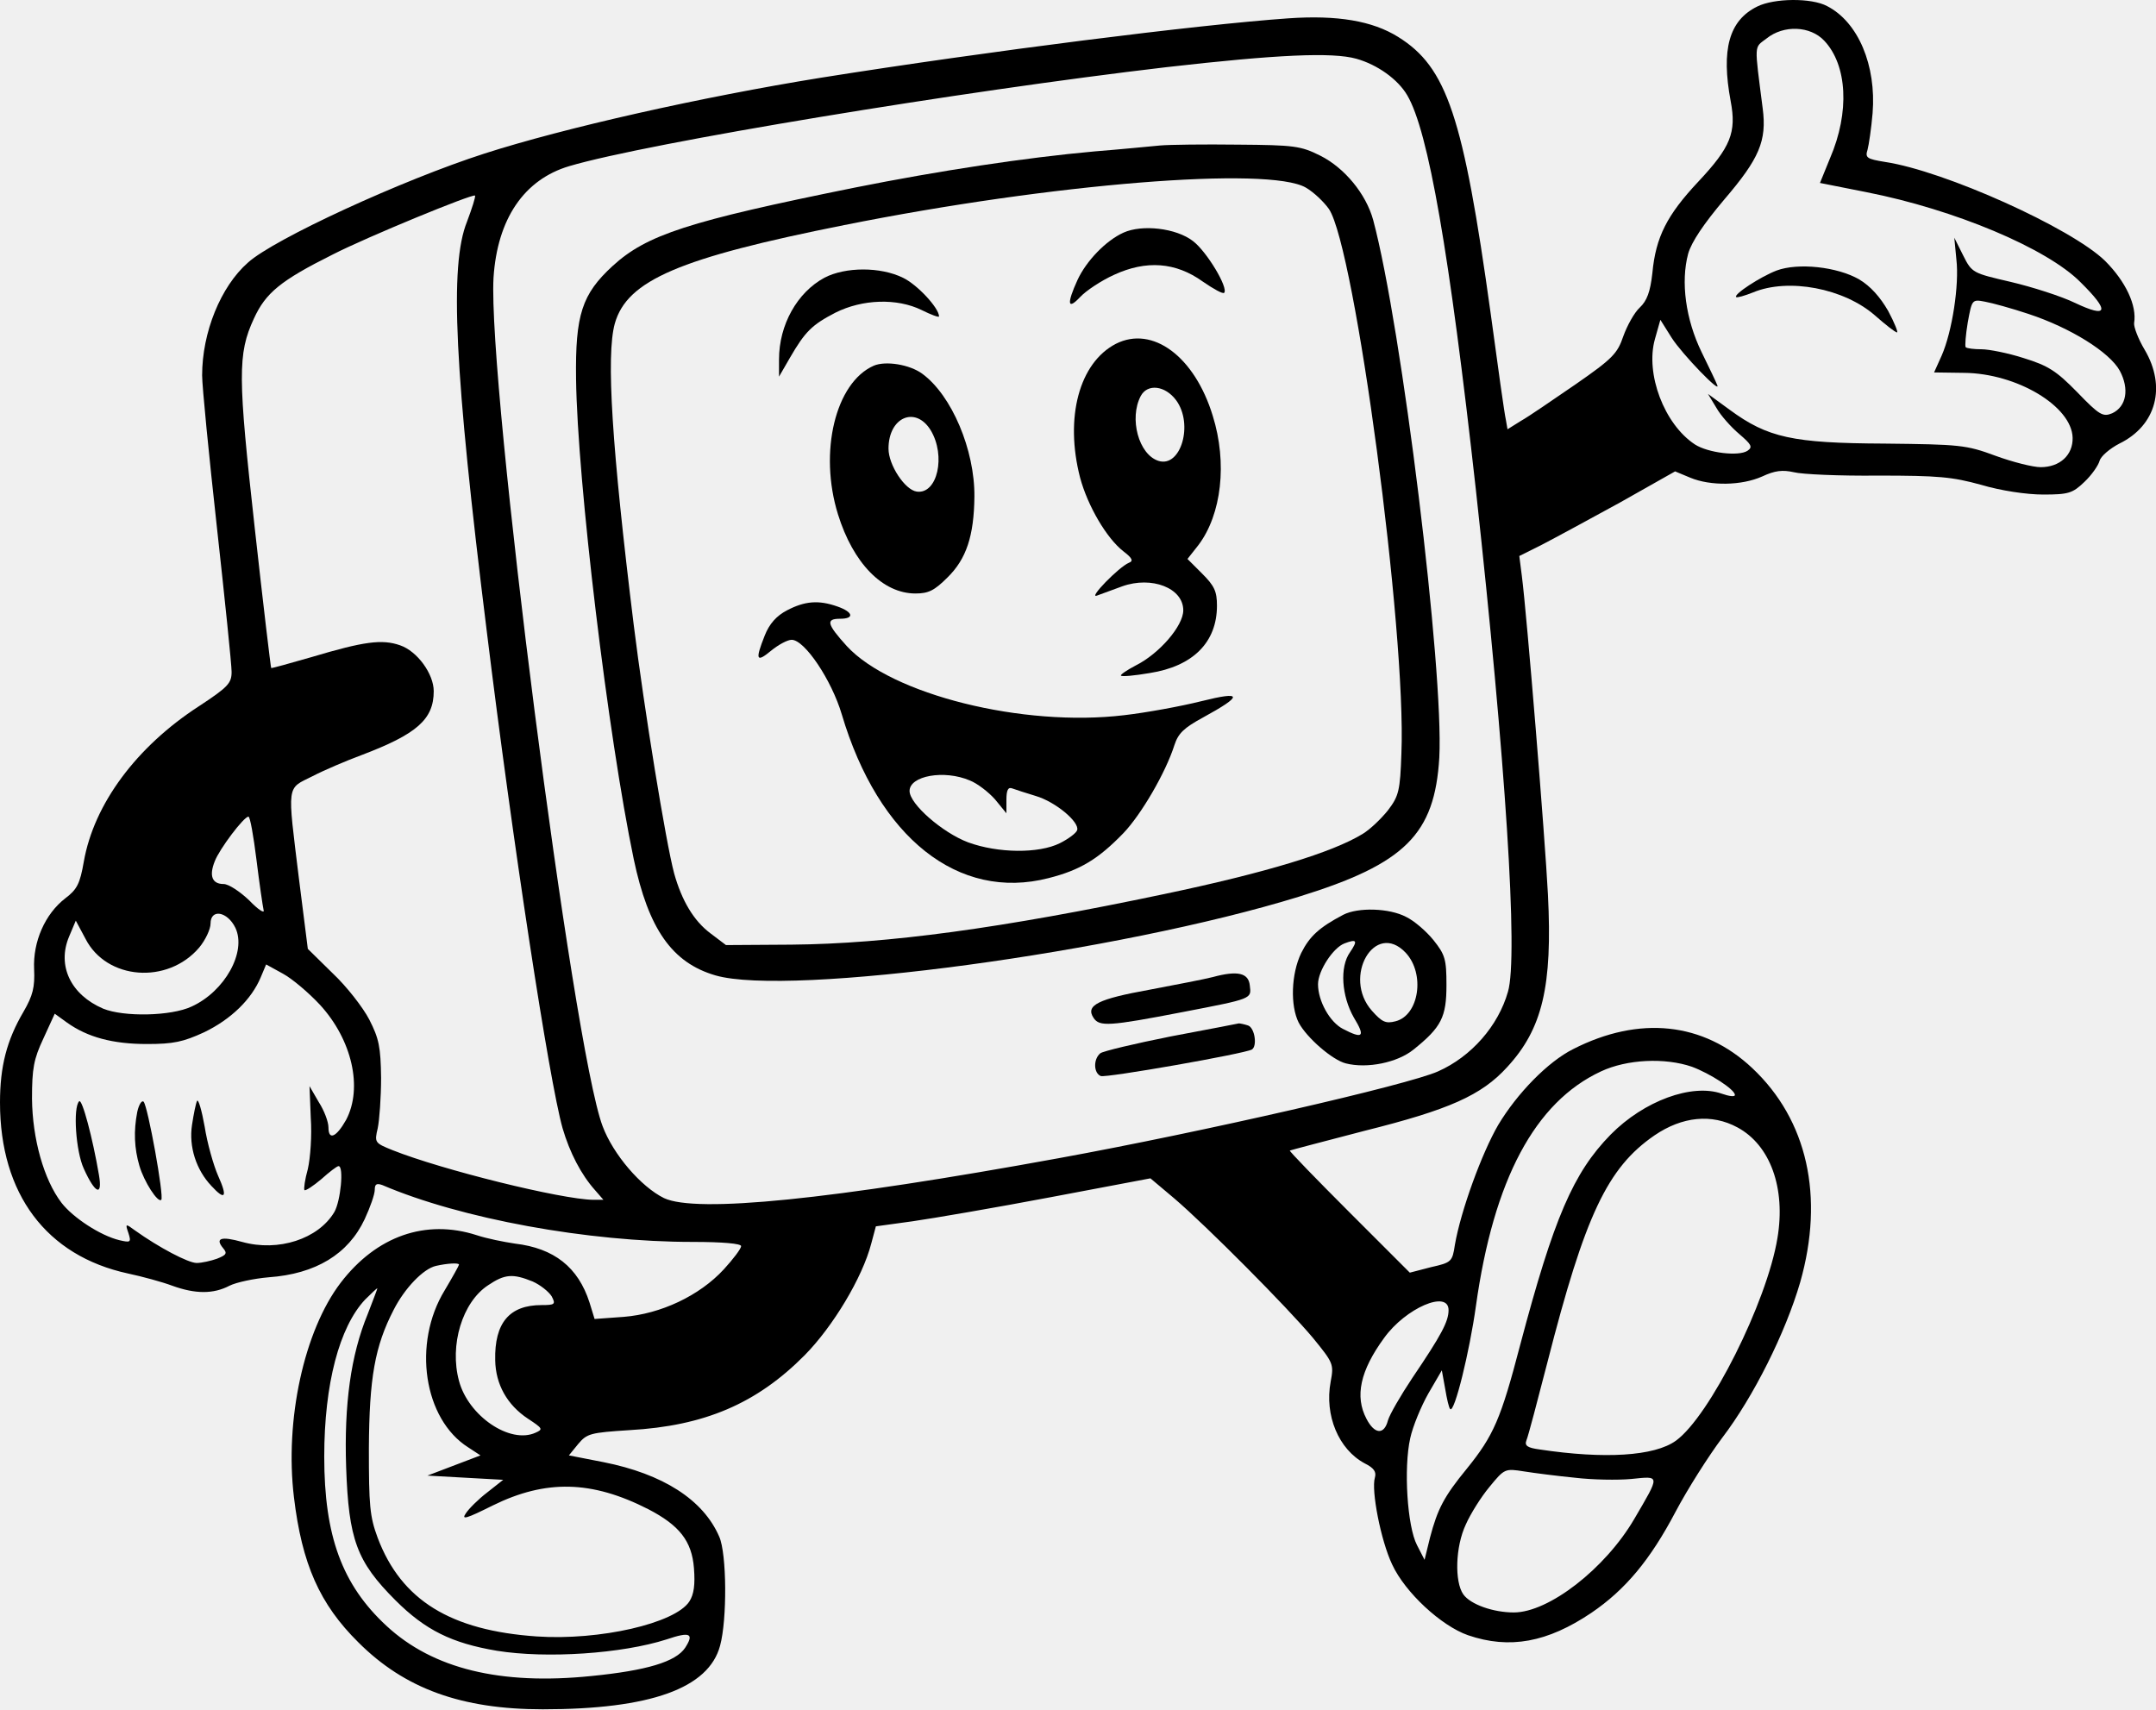
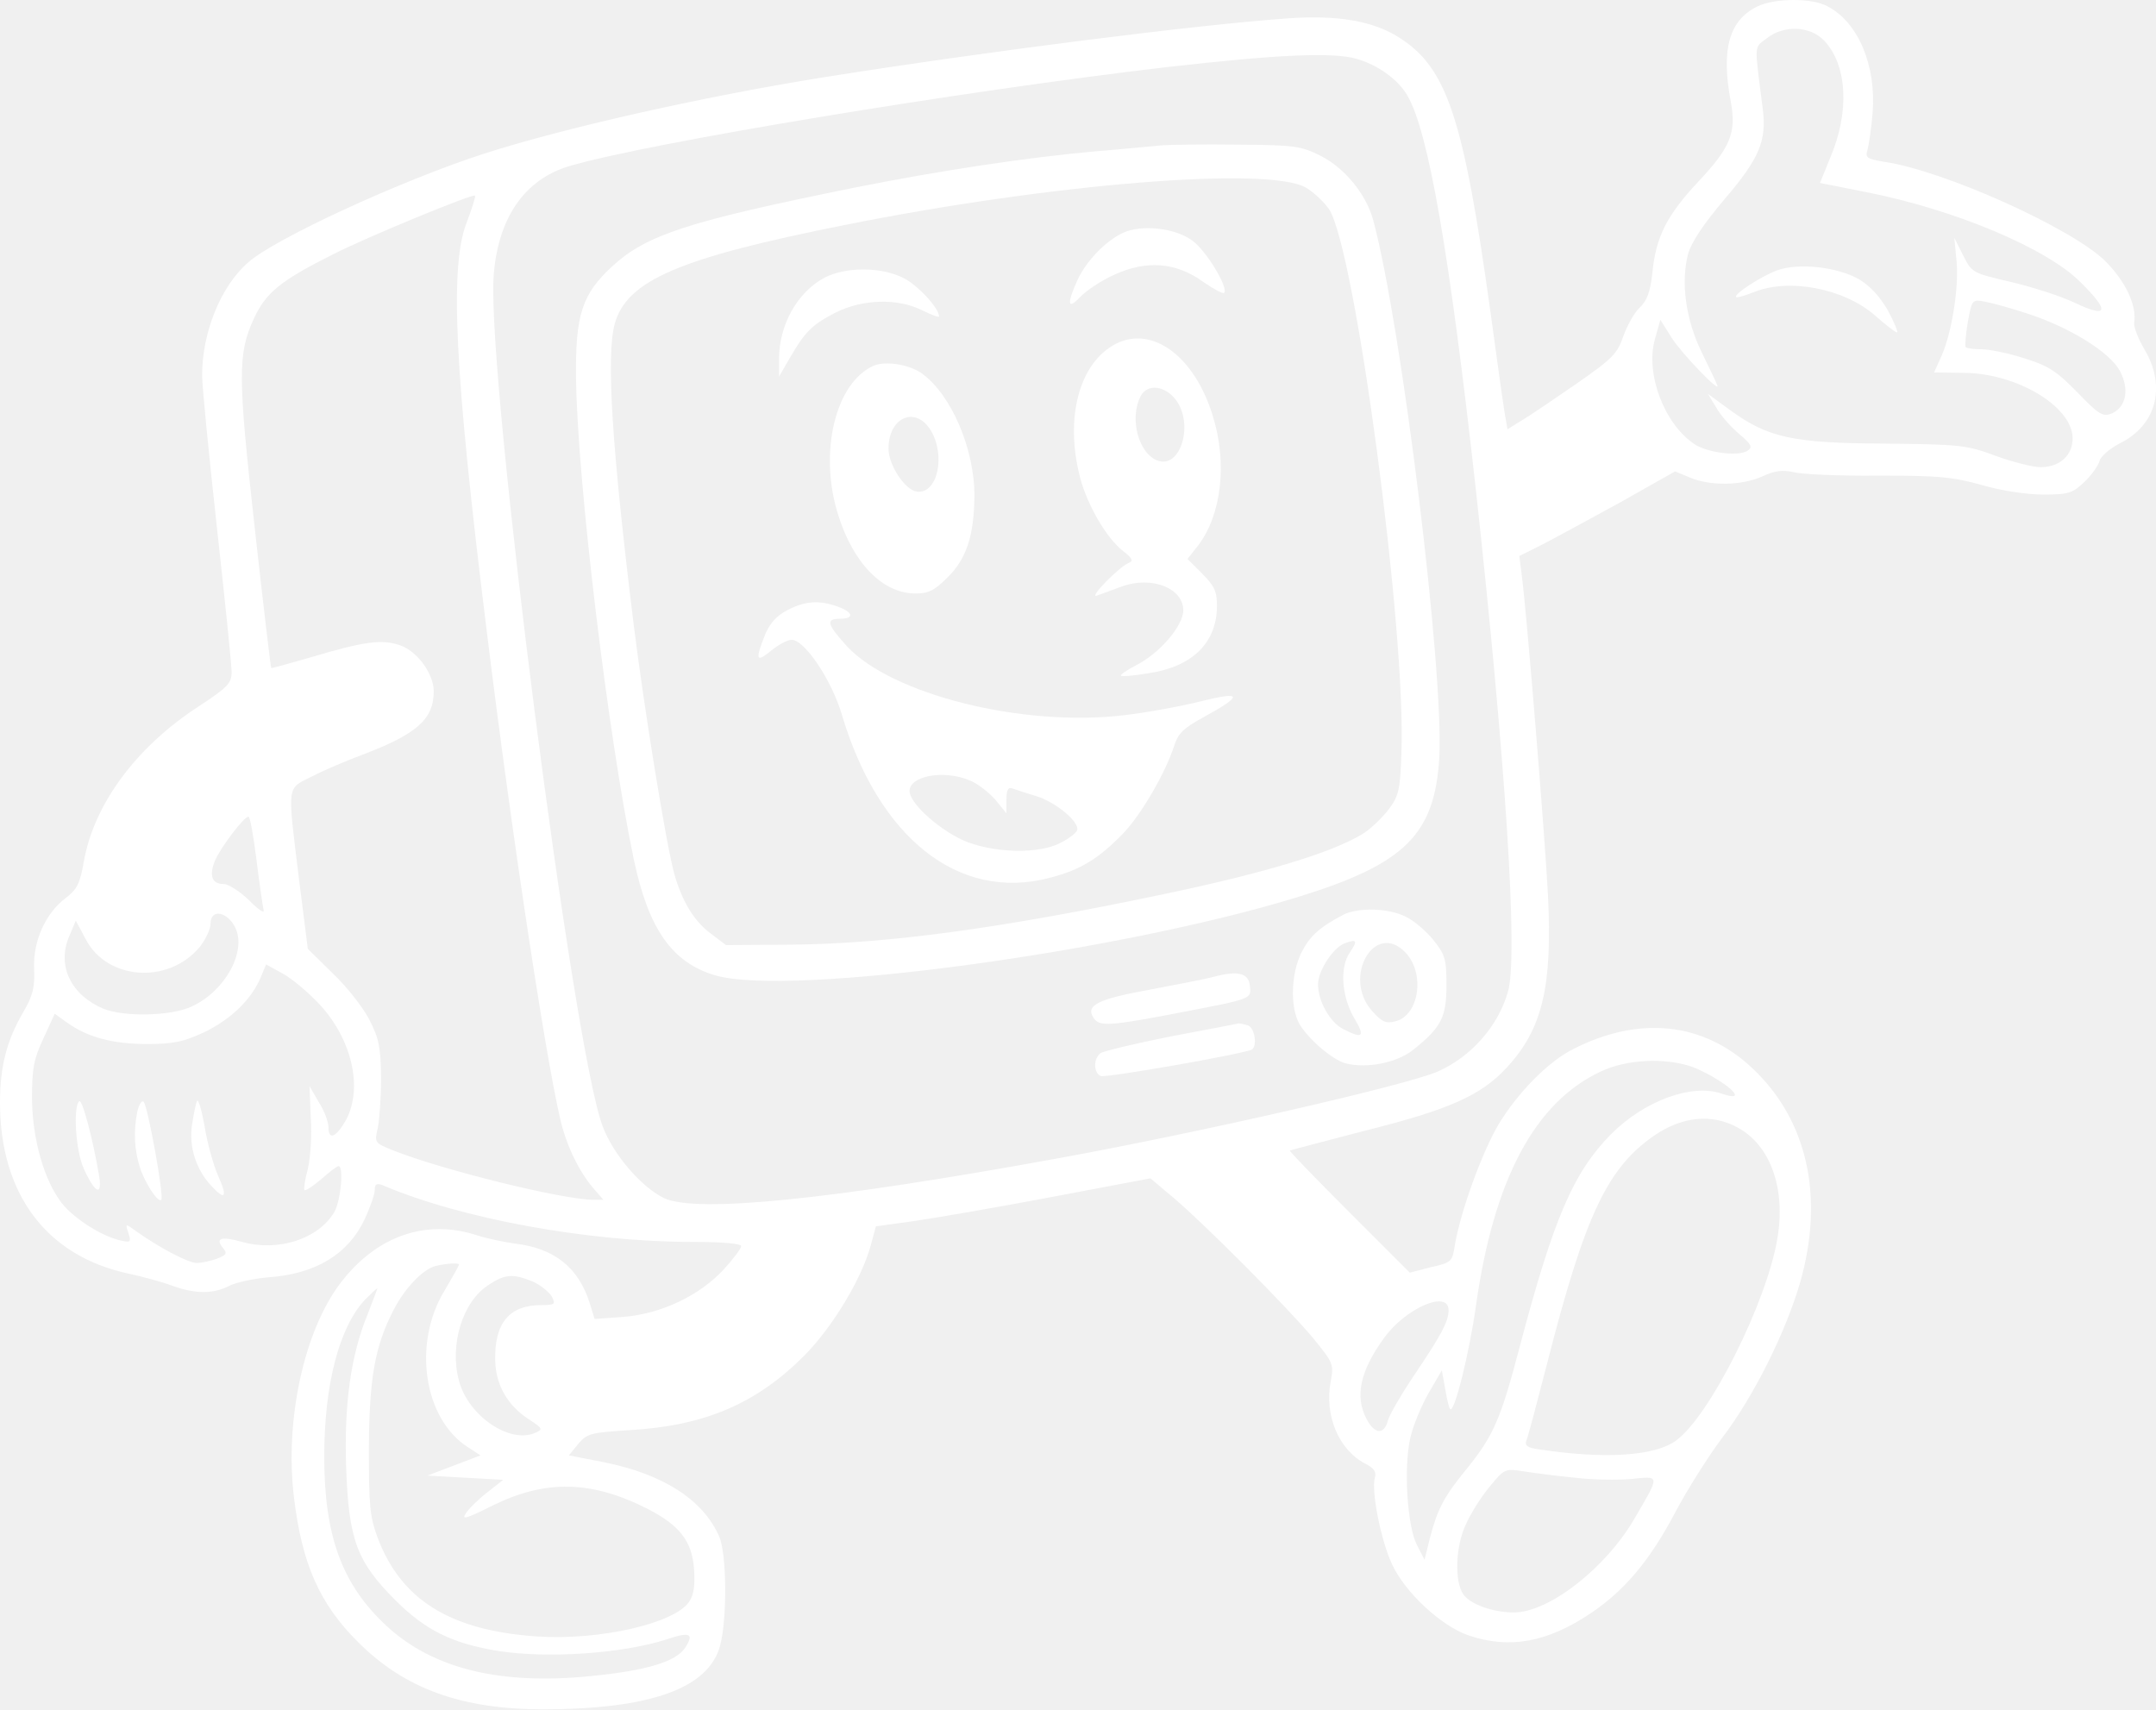
<svg xmlns="http://www.w3.org/2000/svg" class="logo-color" width="" height="" viewBox="0 0 512 406" fill="none">
-   <path d="M417.3 1.551C410.6 4.851 408.7 11.751 411 24.051C412.4 31.451 411 34.951 403.3 43.151C395.9 51.051 393.2 56.251 392.4 64.851C391.9 69.351 391.1 71.451 389.4 73.051C388.1 74.251 386.4 77.351 385.5 79.851C384.1 83.951 383 85.151 374.2 91.251C368.8 94.951 363 98.951 361.2 99.951L358 101.951L357.6 99.651C357.3 98.451 355.7 87.051 354 74.451C347.5 27.551 343.6 15.951 332 8.751C325.9 4.951 317.6 3.551 306 4.351C284.5 5.851 234.6 12.151 195 18.451C166.5 23.051 134.1 30.351 115.1 36.451C95.5 42.751 65.1 56.751 58.9 62.351C52.4 68.051 48 78.951 48 89.151C48 91.751 49.6 107.951 51.5 125.151C53.4 142.351 55 157.851 55 159.551C55 162.251 54.2 163.151 47.2 167.751C32.4 177.351 22.3 190.951 19.9 204.651C19 209.851 18.3 211.251 15.5 213.351C10.7 217.051 7.8 223.651 8.1 230.151C8.3 234.451 7.8 236.451 5.6 240.251C1.6 247.051 0 253.251 0 261.851C0 283.551 11 298.251 30.4 302.451C33.7 303.151 38.5 304.451 40.9 305.351C46.4 307.351 50.7 307.351 54.5 305.351C56.1 304.551 60.3 303.651 63.8 303.351C75 302.551 82.7 297.851 86.6 289.551C87.9 286.751 89 283.651 89 282.551C89 281.251 89.4 280.951 90.8 281.451C109.5 289.451 139.6 294.951 164.5 294.951C171.7 294.951 176 295.351 176 295.951C176 296.551 174.1 299.051 171.9 301.451C166.1 307.751 156.9 312.051 148.1 312.751L141.2 313.251L140 309.351C137.3 300.951 131.6 296.451 122.3 295.351C119.6 294.951 115.6 294.151 113.2 293.351C101.1 289.451 89.4 293.551 80.9 304.651C72.2 316.051 67.6 337.251 69.8 355.551C71.7 371.451 75.9 380.951 85.1 390.051C96.1 401.051 109.6 405.951 128.9 405.951C154.5 405.951 168.3 400.951 171 390.851C172.7 384.651 172.6 368.951 170.8 364.951C167 356.151 157.4 350.051 143.3 347.251L135.1 345.651L137.3 342.951C139.4 340.451 140.2 340.251 149.5 339.651C167.3 338.651 179.7 333.351 191.1 321.851C197.8 315.051 204.8 303.451 206.9 295.351L208 291.251L216.7 290.051C221.6 289.351 236.2 286.851 249.4 284.351L273.2 279.851L278.9 284.651C286.5 291.151 305.6 310.351 311.8 317.751C316.6 323.651 316.8 323.951 316 328.151C314.5 336.151 317.9 344.251 324.1 347.551C326.3 348.651 326.9 349.551 326.5 350.951C325.6 353.951 327.9 365.851 330.6 371.551C333.7 378.251 342.3 386.151 348.6 388.351C358.5 391.751 367.5 390.051 377.9 383.051C386 377.551 391.9 370.451 397.9 359.051C400.7 353.751 405.7 345.851 409 341.451C416.4 331.751 424 316.551 427.5 304.551C433.3 284.151 429.2 265.951 416.1 253.651C404.5 242.751 389.3 241.151 373.6 249.151C367.6 252.151 360.3 259.651 355.8 267.151C351.9 273.851 346.9 287.551 345.5 295.651C344.9 299.651 344.7 299.851 339.8 300.951L334.8 302.251L320.4 287.851C312.5 279.951 306.2 273.451 306.3 273.251C306.5 273.151 314.5 271.051 324.1 268.551C344.1 263.551 351.8 260.151 357.9 253.451C366.3 244.351 368.7 234.251 367.6 212.451C366.9 198.751 362.6 146.051 361.4 136.751L360.8 132.051L366.2 129.351C369.1 127.851 377.4 123.351 384.7 119.351L397.8 111.951L401.4 113.451C406.2 115.451 413.6 115.351 418.5 113.151C421.5 111.751 423.3 111.551 426 112.151C427.9 112.651 436.9 113.051 446 112.951C460.3 112.951 463.6 113.251 470.5 115.151C475.2 116.551 481.3 117.451 485.2 117.451C491.2 117.451 492.2 117.151 495 114.451C496.7 112.851 498.3 110.551 498.6 109.451C498.9 108.351 501 106.551 503.3 105.351C512.1 101.051 514.5 91.851 509.3 83.051C507.8 80.551 506.7 77.651 506.8 76.751C507.5 72.551 504.8 66.851 499.9 61.951C491.9 54.151 461.7 40.551 447.6 38.451C443.3 37.751 442.9 37.451 443.5 35.551C443.8 34.451 444.4 30.451 444.7 26.851C445.6 15.551 441.3 5.251 433.9 1.451C430.2 -0.549 421.3 -0.449 417.3 1.551ZM433.2 9.651C438.7 15.451 439.3 26.651 434.6 37.551L432.2 43.451L443.3 45.651C464.1 49.751 486.1 58.951 494.1 67.051C501.1 73.951 500.6 75.651 492.8 71.951C489.5 70.351 482.6 68.151 477.5 66.951C468.5 64.851 468.3 64.851 466.2 60.651L464.1 56.451L464.6 61.651C465.3 67.651 463.6 78.751 461.1 84.451L459.3 88.451L466.4 88.551C478.9 88.651 492 96.451 492.2 103.951C492.3 108.051 489.2 110.951 484.6 110.951C482.8 110.951 478 109.751 473.9 108.251C466.9 105.651 465.4 105.551 447.5 105.351C425.7 105.251 419.8 103.951 410.8 97.351L405.6 93.551L407.6 96.851C408.6 98.651 411.1 101.451 413 103.051C415.9 105.551 416.3 106.151 415 107.051C412.9 108.451 405.6 107.551 402.5 105.551C395.2 100.751 390.7 88.751 393 80.551L394.3 75.951L397 80.251C399.5 84.151 408.8 93.751 407.8 91.451C407.6 90.851 405.9 87.351 404.1 83.651C400.3 75.851 399.1 66.951 400.9 60.251C401.7 57.451 404.6 53.151 409.5 47.351C417.8 37.651 419.6 33.451 418.6 25.751C416.6 10.051 416.5 11.451 419.5 9.151C423.6 5.851 429.9 6.151 433.2 9.651ZM322.1 13.951C327.1 15.351 332 18.851 334.2 22.651C339.2 31.151 344.2 59.851 350.5 116.451C357.5 180.251 360.6 227.251 358.1 235.551C355.8 243.651 349.4 250.951 341.5 254.451C334.4 257.651 285.5 268.851 251.5 275.051C197.3 284.951 165.4 288.151 157.7 284.551C152.2 281.851 145.6 274.151 143.1 267.451C136 248.651 115.8 90.751 117.2 65.951C118.1 52.051 124.4 42.651 135.2 39.451C153.8 33.951 228.3 21.651 277 15.951C303.3 12.951 316.4 12.351 322.1 13.951ZM110.9 52.651C106.7 63.051 107.9 87.951 115.6 149.951C121.7 199.751 130.4 256.651 133.6 267.951C135.3 273.751 138 278.951 141.3 282.651L143.3 284.951H140.9C133.3 284.851 105 277.851 93.2 273.151C89 271.451 88.9 271.351 89.7 267.951C90.1 266.051 90.5 260.651 90.5 255.951C90.4 248.651 90 246.651 87.7 242.151C86.2 239.251 82.3 234.251 79 231.151L73.1 225.351L71 208.751C68.2 185.851 68 187.451 74.2 184.351C77.1 182.851 82.3 180.651 85.8 179.351C99 174.351 103 170.851 103 164.151C103 160.051 99.1 154.651 95 153.251C90.7 151.751 86.4 152.351 74 156.051C68.8 157.551 64.5 158.751 64.4 158.651C64.3 158.551 62.5 143.551 60.5 125.451C56.5 89.451 56.4 84.051 60.3 75.651C63.1 69.551 66.6 66.651 79 60.451C87.2 56.251 112.3 45.951 112.8 46.451C113 46.651 112.1 49.451 110.9 52.651ZM481.7 74.551C491.7 77.851 501 83.651 503.4 88.051C505.7 92.351 505 96.551 501.6 98.151C499.4 99.051 498.6 98.651 493.3 93.151C488.3 88.051 486.4 86.851 480.6 85.051C476.9 83.851 472.3 82.951 470.6 82.951C468.8 82.951 467.1 82.751 466.8 82.451C466.6 82.151 466.8 79.551 467.3 76.551C468.3 71.151 468.3 71.051 471.4 71.651C473.1 71.951 477.8 73.251 481.7 74.551ZM60.9 204.151C61.6 209.851 62.4 215.251 62.6 216.151C62.9 217.051 61.3 216.051 59.2 213.851C57 211.751 54.3 209.951 53.1 209.951C50.4 209.951 49.6 208.051 51 204.551C52.1 201.651 57.9 193.951 59 193.951C59.4 193.951 60.2 198.551 60.9 204.151ZM55.9 220.351C58.6 226.051 53.4 235.451 45.5 239.051C40.6 241.351 29.4 241.551 24.5 239.551C16.8 236.251 13.5 229.351 16.4 222.451L18 218.651L20.3 222.951C25.3 232.751 39.8 233.851 47.3 225.051C48.8 223.251 50 220.651 50 219.351C50 215.751 54 216.451 55.9 220.351ZM76 238.651C83.6 246.951 86.2 258.351 82.2 265.951C79.9 270.051 78 270.951 78 267.751C78 266.451 77 263.751 75.7 261.751L73.5 257.951L73.8 265.451C74.1 269.651 73.7 275.051 73.1 277.651C72.4 280.151 72.1 282.351 72.3 282.651C72.6 282.851 74.4 281.651 76.3 280.051C78.2 278.351 80 276.951 80.4 276.951C81.7 276.951 80.9 285.251 79.4 287.851C75.6 294.251 66.1 297.351 57.5 294.951C52.5 293.551 51 294.051 53 296.451C54 297.651 53.8 298.051 51.5 298.951C50.1 299.451 47.9 299.951 46.7 299.951C44.7 299.951 37.7 296.251 32.1 292.251C29.8 290.551 29.7 290.551 30.5 292.851C31.2 295.051 31 295.151 28.4 294.551C23.8 293.451 17.3 289.151 14.6 285.651C10.4 280.151 7.7 270.451 7.6 260.951C7.6 253.751 8 251.551 10.3 246.651L13 240.751L15.9 242.851C20.8 246.351 26.8 247.951 34.9 247.951C41.2 247.951 43.5 247.451 48.5 245.151C54.9 242.051 59.7 237.351 61.9 232.151L63.2 229.051L67.2 231.251C69.4 232.451 73.3 235.751 76 238.651ZM401.8 253.351C406.1 254.951 412 258.751 412 260.051C412 260.551 410.6 260.351 408.9 259.751C401.8 257.251 390.4 261.451 382.5 269.451C373.6 278.551 369 289.251 361 319.451C356.4 337.051 354.7 340.951 348.3 348.851C342.9 355.451 341.4 358.351 339.6 365.151L338.3 370.451L336.5 366.951C334.2 362.551 333.3 348.651 334.9 341.551C335.5 338.751 337.5 333.951 339.2 330.951L342.4 325.451L343.2 329.851C343.6 332.251 344.1 334.451 344.4 334.651C345.4 335.651 349 320.951 350.5 310.151C354.7 280.151 364.5 261.751 380.2 254.451C386.4 251.551 395.4 251.151 401.8 253.351ZM412.6 267.751C420.4 271.951 424.1 282.151 422.1 294.051C419.6 309.251 406 336.351 398 342.151C392.9 345.851 381 346.551 365.7 344.251C362.7 343.851 362 343.351 362.5 342.051C362.9 341.151 365.1 332.751 367.5 323.451C376.4 288.651 381.7 277.351 392.9 269.651C399.5 265.151 406.5 264.451 412.6 267.751ZM109 300.351C109 300.551 107.5 303.251 105.6 306.451C97.9 319.051 100.6 337.051 111.2 343.751L114.1 345.651L107.8 348.051L101.5 350.451L110.5 350.951L119.5 351.451L115.7 354.451C113.6 356.051 111.3 358.351 110.6 359.451C109.5 361.051 110.8 360.651 117 357.551C129.6 351.351 140.5 351.551 154 358.451C161.3 362.251 164.3 365.951 164.8 372.451C165.1 376.351 164.8 378.651 163.7 380.351C160.3 385.551 142.4 389.651 127.5 388.651C107 387.251 95.3 380.051 89.7 365.251C87.8 360.151 87.6 357.551 87.6 343.951C87.7 327.251 89 319.751 93.5 311.051C96.1 305.951 100.5 301.351 103.5 300.651C106.1 300.051 109 299.851 109 300.351ZM126.5 304.351C128.3 305.151 130.3 306.751 131 307.851C132 309.751 131.8 309.951 128.6 309.951C121 309.951 117.4 314.151 117.6 323.051C117.7 328.751 120.4 333.651 125.4 336.951C128.9 339.251 129 339.451 127.2 340.251C121.1 343.051 111.2 336.251 109 327.951C106.7 319.451 109.8 309.251 115.9 305.251C119.9 302.551 121.8 302.451 126.5 304.351ZM87.3 312.151C83.3 321.851 81.7 333.551 82.2 348.451C82.8 365.651 84.7 370.851 93.9 380.051C101 387.151 107.3 390.251 118 392.051C129.8 393.951 147.7 392.751 158.3 389.351C163.9 387.451 164.9 387.951 162.7 391.351C160.5 394.651 153.6 396.751 140.4 398.051C118.9 400.251 102.8 396.351 91.8 386.151C81.2 376.351 77 364.751 77 345.951C77 328.651 80.6 315.151 86.7 308.651C88.2 307.151 89.5 305.951 89.6 305.951C89.7 305.951 88.6 308.751 87.3 312.151ZM344 311.151C344 313.851 342.3 317.051 335.4 327.251C332.6 331.451 330 335.951 329.6 337.351C328.7 340.851 326.4 340.651 324.5 336.951C321.7 331.651 323 325.551 328.7 317.751C333.8 310.651 344 306.251 344 311.151ZM374 350.951C378.1 351.451 384.2 351.551 387.4 351.251C394.3 350.551 394.3 350.151 388.1 360.751C381.2 372.551 367.8 382.951 359.5 382.951C354.6 382.951 349.2 381.051 347.5 378.651C345.4 375.651 345.6 367.351 348.1 362.051C349.2 359.551 351.7 355.551 353.7 353.151C357.3 348.751 357.4 348.751 361.9 349.451C364.4 349.851 369.9 350.551 374 350.951Z" fill="black" />
-   <path d="M421.9 64.251C418 65.751 411.6 69.951 412.3 70.551C412.5 70.751 414.3 70.251 416.3 69.451C424.7 65.951 437.9 68.451 445.3 74.951C447.8 77.151 450.1 78.951 450.5 78.951C450.8 78.951 449.9 76.651 448.4 73.851C446.5 70.551 444.2 67.951 441.5 66.351C436.3 63.351 427 62.351 421.9 64.251Z" fill="black" />
-   <path d="M275.5 34.551C273.3 34.751 266.3 35.451 260 35.951C243.4 37.451 223 40.551 203 44.551C163.4 52.551 153.6 55.751 145.5 63.151C138.2 69.851 136.6 74.751 136.8 89.951C137.1 114.251 144.4 174.851 150.5 204.051C154 220.651 159.6 228.651 169.9 231.651C187.5 236.751 265.8 226.151 308.5 212.951C333.7 205.151 340.7 198.151 341.8 179.951C342.9 159.251 332.9 77.651 326.1 52.251C324.4 46.051 319.3 39.851 313.5 36.951C308.9 34.651 307.3 34.451 294 34.351C286 34.251 277.7 34.351 275.5 34.551ZM310.1 44.551C312 45.651 314.4 47.951 315.6 49.651C321.8 58.951 334 150.051 332.8 178.951C332.5 187.751 332.2 189.051 329.6 192.451C328 194.451 325.4 196.951 323.6 198.051C316.4 202.451 300.7 207.251 276.4 212.351C237.9 220.451 210.8 224.151 187.9 224.351L172.4 224.451L168.7 221.651C164.7 218.651 161.9 213.851 160.1 207.451C158.1 199.951 153 168.551 150.5 148.451C145.3 106.251 143.9 84.451 146 76.851C148.9 66.551 161.4 61.251 200.5 53.451C250 43.551 301.3 39.451 310.1 44.551Z" fill="black" />
-   <path d="M266.8 55.251C262.6 57.151 258 61.951 255.9 66.451C253.3 72.151 253.5 73.751 256.5 70.551C257.9 69.051 261.5 66.651 264.6 65.251C272.2 61.751 279.2 62.251 285.6 66.851C288.2 68.651 290.4 69.851 290.7 69.551C291.8 68.451 286.6 59.751 283.3 57.251C279.3 54.151 271.2 53.251 266.8 55.251Z" fill="black" />
-   <path d="M195.8 65.951C189.3 69.451 185 77.151 185 85.351V89.451L187.6 84.951C191.2 78.751 192.8 77.151 198.4 74.251C204.8 71.051 213 70.751 218.9 73.651C221.1 74.751 223 75.451 223 75.151C223 73.151 217.8 67.551 214.4 65.951C209.1 63.351 200.8 63.351 195.8 65.951Z" fill="black" />
-   <path d="M265 81.651C256.3 86.151 252.8 99.151 256.5 113.451C258.3 120.151 262.8 127.851 266.8 130.951C268.9 132.551 269.2 133.251 268.1 133.651C265.7 134.651 258.3 142.251 260.5 141.451C261.6 141.051 264.3 140.051 266.5 139.251C273.5 136.751 281 139.651 281 144.951C281 148.651 275.3 155.251 269.7 158.051C267.6 159.151 266 160.251 266.2 160.451C266.4 160.751 269.5 160.451 273 159.851C283.3 158.251 289 152.551 289 143.851C289 140.451 288.4 139.151 285.5 136.251L282 132.751L284.6 129.451C290.1 122.151 291.5 109.951 288 98.751C283.7 84.651 273.7 77.251 265 81.651ZM279.3 95.051C283.5 100.751 280.4 111.151 275.1 109.451C270.4 107.951 268.1 99.351 270.9 94.051C272.5 91.051 276.7 91.551 279.3 95.051Z" fill="black" />
-   <path d="M207.5 86.851C198.4 90.851 194.4 107.351 199 122.151C202.6 133.751 209.6 140.951 217.4 140.951C220.5 140.951 221.9 140.251 225 137.151C229.5 132.751 231.3 127.251 231.4 117.951C231.5 106.851 226 93.851 219 88.751C216 86.551 210.3 85.651 207.5 86.851ZM221 102.151C224.7 108.251 222.6 117.451 217.7 116.751C214.9 116.351 211 110.451 211 106.551C211 99.051 217.4 96.351 221 102.151Z" fill="black" />
-   <path d="M186.9 144.951C184.4 146.251 182.7 148.151 181.6 150.951C179.3 156.751 179.6 157.451 183.1 154.551C184.8 153.151 187 151.951 188 151.951C191.1 151.951 197.5 161.551 199.9 169.651C208.6 198.951 227.6 214.051 249 208.551C256.5 206.651 260.8 204.051 266.8 197.851C271 193.451 276.8 183.551 278.9 176.951C279.8 174.151 281.2 172.851 285.6 170.451C295.3 165.151 295.2 164.051 285.2 166.551C280.4 167.751 272.2 169.251 267 169.851C242.9 172.751 211.7 164.951 201.1 153.451C196.4 148.251 196 146.951 199.5 146.951C203 146.951 202.6 145.351 198.9 144.051C194.4 142.451 191.1 142.751 186.9 144.951ZM230.3 185.351C232.1 186.051 234.8 188.151 236.3 189.851L239 193.151V189.951C239 187.651 239.4 186.851 240.4 187.251C241.2 187.551 243.7 188.351 246 189.051C250.7 190.451 256.4 195.251 255.8 197.151C255.6 197.851 253.7 199.251 251.7 200.251C246.7 202.751 237 202.651 229.9 200.051C223.8 197.751 216 190.951 216 187.851C216 184.251 224.2 182.751 230.3 185.351Z" fill="black" />
-   <path d="M319 217.251C313.3 220.251 311 222.351 309 226.351C306.6 231.351 306.4 238.851 308.4 242.851C310.3 246.451 316.4 251.751 319.6 252.551C324.7 253.851 331.9 252.351 335.7 249.251C342.3 243.951 343.5 241.551 343.5 233.951C343.5 227.851 343.2 226.751 340.4 223.251C338.7 221.151 335.8 218.651 333.9 217.751C329.9 215.651 322.5 215.451 319 217.251ZM320.6 226.151C318.1 229.651 318.6 236.551 321.5 241.651C324.3 246.251 323.7 246.851 318.9 244.351C315.8 242.751 313 237.751 313 233.751C313 230.551 316.6 225.051 319.3 224.051C322.2 222.951 322.5 223.351 320.6 226.151ZM333.8 226.251C338.5 231.251 337 241.151 331.4 242.551C329.1 243.151 328.2 242.751 325.8 240.051C318.7 232.051 326.5 218.551 333.8 226.251Z" fill="black" />
-   <path d="M288 232.051C286.1 232.551 279.3 233.851 273 235.051C260.8 237.251 257.7 238.751 259.7 241.751C261.1 243.851 263.3 243.751 280.9 240.351C297.5 237.151 297.2 237.251 296.8 234.051C296.5 231.051 293.9 230.451 288 232.051Z" fill="black" />
-   <path d="M278 246.151C269.5 247.851 261.9 249.651 261.3 250.151C259.6 251.551 259.7 254.851 261.4 255.551C262.6 256.051 295.6 250.251 297.3 249.251C298.6 248.451 298 244.151 296.4 243.551C295.5 243.251 294.5 243.051 294.2 243.051C293.8 243.151 286.5 244.551 278 246.151Z" fill="black" />
-   <path d="M18.8 261.551C17.3 263.051 18 273.451 19.9 277.551C22.6 283.551 24.4 284.251 23.5 279.051C22 270.251 19.5 260.851 18.8 261.551Z" fill="black" />
-   <path d="M32.6 264.051C31.7 268.651 31.9 272.751 33.1 276.851C34.2 280.651 37.5 285.751 38.3 284.951C39 284.151 35.1 262.651 34.1 261.651C33.7 261.251 33 262.251 32.6 264.051Z" fill="black" />
-   <path d="M46.8 261.451C46.5 262.051 46 264.551 45.6 267.151C44.8 272.351 46.6 277.851 50.2 281.651C53.5 285.251 54.1 284.351 51.8 279.251C50.7 276.751 49.2 271.451 48.6 267.551C47.9 263.651 47.1 260.951 46.8 261.451Z" fill="black" />
+   <path d="M417.3 1.551C410.6 4.851 408.7 11.751 411 24.051C412.4 31.451 411 34.951 403.3 43.151C395.9 51.051 393.2 56.251 392.4 64.851C391.9 69.351 391.1 71.451 389.4 73.051C388.1 74.251 386.4 77.351 385.5 79.851C384.1 83.951 383 85.151 374.2 91.251C368.8 94.951 363 98.951 361.2 99.951L358 101.951L357.6 99.651C357.3 98.451 355.7 87.051 354 74.451C347.5 27.551 343.6 15.951 332 8.751C325.9 4.951 317.6 3.551 306 4.351C284.5 5.851 234.6 12.151 195 18.451C166.5 23.051 134.1 30.351 115.1 36.451C95.5 42.751 65.1 56.751 58.9 62.351C52.4 68.051 48 78.951 48 89.151C48 91.751 49.6 107.951 51.5 125.151C53.4 142.351 55 157.851 55 159.551C55 162.251 54.2 163.151 47.2 167.751C32.4 177.351 22.3 190.951 19.9 204.651C19 209.851 18.3 211.251 15.5 213.351C10.7 217.051 7.8 223.651 8.1 230.151C8.3 234.451 7.8 236.451 5.6 240.251C1.6 247.051 0 253.251 0 261.851C0 283.551 11 298.251 30.4 302.451C33.7 303.151 38.5 304.451 40.9 305.351C46.4 307.351 50.7 307.351 54.5 305.351C56.1 304.551 60.3 303.651 63.8 303.351C75 302.551 82.7 297.851 86.6 289.551C87.9 286.751 89 283.651 89 282.551C89 281.251 89.4 280.951 90.8 281.451C109.5 289.451 139.6 294.951 164.5 294.951C171.7 294.951 176 295.351 176 295.951C176 296.551 174.1 299.051 171.9 301.451C166.1 307.751 156.9 312.051 148.1 312.751L141.2 313.251L140 309.351C137.3 300.951 131.6 296.451 122.3 295.351C119.6 294.951 115.6 294.151 113.2 293.351C101.1 289.451 89.4 293.551 80.9 304.651C72.2 316.051 67.6 337.251 69.8 355.551C71.7 371.451 75.9 380.951 85.1 390.051C96.1 401.051 109.6 405.951 128.9 405.951C154.5 405.951 168.3 400.951 171 390.851C172.7 384.651 172.6 368.951 170.8 364.951C167 356.151 157.4 350.051 143.3 347.251L135.1 345.651L137.3 342.951C139.4 340.451 140.2 340.251 149.5 339.651C167.3 338.651 179.7 333.351 191.1 321.851C197.8 315.051 204.8 303.451 206.9 295.351L208 291.251L216.7 290.051C221.6 289.351 236.2 286.851 249.4 284.351L273.2 279.851L278.9 284.651C286.5 291.151 305.6 310.351 311.8 317.751C316.6 323.651 316.8 323.951 316 328.151C314.5 336.151 317.9 344.251 324.1 347.551C326.3 348.651 326.9 349.551 326.5 350.951C325.6 353.951 327.9 365.851 330.6 371.551C333.7 378.251 342.3 386.151 348.6 388.351C358.5 391.751 367.5 390.051 377.9 383.051C386 377.551 391.9 370.451 397.9 359.051C400.7 353.751 405.7 345.851 409 341.451C416.4 331.751 424 316.551 427.5 304.551C433.3 284.151 429.2 265.951 416.1 253.651C404.5 242.751 389.3 241.151 373.6 249.151C367.6 252.151 360.3 259.651 355.8 267.151C351.9 273.851 346.9 287.551 345.5 295.651C344.9 299.651 344.7 299.851 339.8 300.951L334.8 302.251L320.4 287.851C312.5 279.951 306.2 273.451 306.3 273.251C306.5 273.151 314.5 271.051 324.1 268.551C344.1 263.551 351.8 260.151 357.9 253.451C366.3 244.351 368.7 234.251 367.6 212.451C366.9 198.751 362.6 146.051 361.4 136.751L360.8 132.051L366.2 129.351C369.1 127.851 377.4 123.351 384.7 119.351L397.8 111.951L401.4 113.451C406.2 115.451 413.6 115.351 418.5 113.151C421.5 111.751 423.3 111.551 426 112.151C427.9 112.651 436.9 113.051 446 112.951C460.3 112.951 463.6 113.251 470.5 115.151C475.2 116.551 481.3 117.451 485.2 117.451C491.2 117.451 492.2 117.151 495 114.451C496.7 112.851 498.3 110.551 498.6 109.451C498.9 108.351 501 106.551 503.3 105.351C512.1 101.051 514.5 91.851 509.3 83.051C507.8 80.551 506.7 77.651 506.8 76.751C507.5 72.551 504.8 66.851 499.9 61.951C491.9 54.151 461.7 40.551 447.6 38.451C443.3 37.751 442.9 37.451 443.5 35.551C443.8 34.451 444.4 30.451 444.7 26.851C445.6 15.551 441.3 5.251 433.9 1.451C430.2 -0.549 421.3 -0.449 417.3 1.551ZM433.2 9.651C438.7 15.451 439.3 26.651 434.6 37.551L432.2 43.451L443.3 45.651C464.1 49.751 486.1 58.951 494.1 67.051C501.1 73.951 500.6 75.651 492.8 71.951C489.5 70.351 482.6 68.151 477.5 66.951C468.5 64.851 468.3 64.851 466.2 60.651L464.1 56.451L464.6 61.651C465.3 67.651 463.6 78.751 461.1 84.451L459.3 88.451L466.4 88.551C478.9 88.651 492 96.451 492.2 103.951C492.3 108.051 489.2 110.951 484.6 110.951C482.8 110.951 478 109.751 473.9 108.251C466.9 105.651 465.4 105.551 447.5 105.351C425.7 105.251 419.8 103.951 410.8 97.351L405.6 93.551L407.6 96.851C408.6 98.651 411.1 101.451 413 103.051C415.9 105.551 416.3 106.151 415 107.051C412.9 108.451 405.6 107.551 402.5 105.551C395.2 100.751 390.7 88.751 393 80.551L394.3 75.951L397 80.251C399.5 84.151 408.8 93.751 407.8 91.451C407.6 90.851 405.9 87.351 404.1 83.651C400.3 75.851 399.1 66.951 400.9 60.251C401.7 57.451 404.6 53.151 409.5 47.351C417.8 37.651 419.6 33.451 418.6 25.751C416.6 10.051 416.5 11.451 419.5 9.151C423.6 5.851 429.9 6.151 433.2 9.651ZM322.1 13.951C327.1 15.351 332 18.851 334.2 22.651C339.2 31.151 344.2 59.851 350.5 116.451C357.5 180.251 360.6 227.251 358.1 235.551C355.8 243.651 349.4 250.951 341.5 254.451C334.4 257.651 285.5 268.851 251.5 275.051C197.3 284.951 165.4 288.151 157.7 284.551C152.2 281.851 145.6 274.151 143.1 267.451C136 248.651 115.8 90.751 117.2 65.951C118.1 52.051 124.4 42.651 135.2 39.451C153.8 33.951 228.3 21.651 277 15.951C303.3 12.951 316.4 12.351 322.1 13.951ZM110.9 52.651C106.7 63.051 107.9 87.951 115.6 149.951C121.7 199.751 130.4 256.651 133.6 267.951C135.3 273.751 138 278.951 141.3 282.651L143.3 284.951H140.9C133.3 284.851 105 277.851 93.2 273.151C89 271.451 88.9 271.351 89.7 267.951C90.1 266.051 90.5 260.651 90.5 255.951C90.4 248.651 90 246.651 87.7 242.151C86.2 239.251 82.3 234.251 79 231.151L73.1 225.351L71 208.751C68.2 185.851 68 187.451 74.2 184.351C77.1 182.851 82.3 180.651 85.8 179.351C99 174.351 103 170.851 103 164.151C103 160.051 99.1 154.651 95 153.251C90.7 151.751 86.4 152.351 74 156.051C68.8 157.551 64.5 158.751 64.4 158.651C64.3 158.551 62.5 143.551 60.5 125.451C56.5 89.451 56.4 84.051 60.3 75.651C63.1 69.551 66.6 66.651 79 60.451C87.2 56.251 112.3 45.951 112.8 46.451C113 46.651 112.1 49.451 110.9 52.651ZM481.7 74.551C491.7 77.851 501 83.651 503.4 88.051C505.7 92.351 505 96.551 501.6 98.151C499.4 99.051 498.6 98.651 493.3 93.151C488.3 88.051 486.4 86.851 480.6 85.051C476.9 83.851 472.3 82.951 470.6 82.951C468.8 82.951 467.1 82.751 466.8 82.451C466.6 82.151 466.8 79.551 467.3 76.551C468.3 71.151 468.3 71.051 471.4 71.651C473.1 71.951 477.8 73.251 481.7 74.551ZM60.9 204.151C61.6 209.851 62.4 215.251 62.6 216.151C62.9 217.051 61.3 216.051 59.2 213.851C57 211.751 54.3 209.951 53.1 209.951C50.4 209.951 49.6 208.051 51 204.551C52.1 201.651 57.9 193.951 59 193.951C59.4 193.951 60.2 198.551 60.9 204.151ZM55.9 220.351C58.6 226.051 53.4 235.451 45.5 239.051C40.6 241.351 29.4 241.551 24.5 239.551C16.8 236.251 13.5 229.351 16.4 222.451L18 218.651L20.3 222.951C25.3 232.751 39.8 233.851 47.3 225.051C48.8 223.251 50 220.651 50 219.351C50 215.751 54 216.451 55.9 220.351ZM76 238.651C83.6 246.951 86.2 258.351 82.2 265.951C79.9 270.051 78 270.951 78 267.751C78 266.451 77 263.751 75.7 261.751L73.5 257.951L73.8 265.451C74.1 269.651 73.7 275.051 73.1 277.651C72.4 280.151 72.1 282.351 72.3 282.651C72.6 282.851 74.4 281.651 76.3 280.051C78.2 278.351 80 276.951 80.4 276.951C81.7 276.951 80.9 285.251 79.4 287.851C75.6 294.251 66.1 297.351 57.5 294.951C52.5 293.551 51 294.051 53 296.451C54 297.651 53.8 298.051 51.5 298.951C50.1 299.451 47.9 299.951 46.7 299.951C44.7 299.951 37.7 296.251 32.1 292.251C29.8 290.551 29.7 290.551 30.5 292.851C31.2 295.051 31 295.151 28.4 294.551C23.8 293.451 17.3 289.151 14.6 285.651C10.4 280.151 7.7 270.451 7.6 260.951C7.6 253.751 8 251.551 10.3 246.651L13 240.751L15.9 242.851C20.8 246.351 26.8 247.951 34.9 247.951C41.2 247.951 43.5 247.451 48.5 245.151C54.9 242.051 59.7 237.351 61.9 232.151L63.2 229.051L67.2 231.251C69.4 232.451 73.3 235.751 76 238.651ZM401.8 253.351C406.1 254.951 412 258.751 412 260.051C412 260.551 410.6 260.351 408.9 259.751C401.8 257.251 390.4 261.451 382.5 269.451C373.6 278.551 369 289.251 361 319.451C356.4 337.051 354.7 340.951 348.3 348.851C342.9 355.451 341.4 358.351 339.6 365.151L338.3 370.451L336.5 366.951C334.2 362.551 333.3 348.651 334.9 341.551C335.5 338.751 337.5 333.951 339.2 330.951L342.4 325.451L343.2 329.851C343.6 332.251 344.1 334.451 344.4 334.651C345.4 335.651 349 320.951 350.5 310.151C354.7 280.151 364.5 261.751 380.2 254.451C386.4 251.551 395.4 251.151 401.8 253.351ZM412.6 267.751C420.4 271.951 424.1 282.151 422.1 294.051C419.6 309.251 406 336.351 398 342.151C392.9 345.851 381 346.551 365.7 344.251C362.7 343.851 362 343.351 362.5 342.051C362.9 341.151 365.1 332.751 367.5 323.451C376.4 288.651 381.7 277.351 392.9 269.651C399.5 265.151 406.5 264.451 412.6 267.751ZM109 300.351C109 300.551 107.5 303.251 105.6 306.451C97.9 319.051 100.6 337.051 111.2 343.751L114.1 345.651L107.8 348.051L101.5 350.451L110.5 350.951L119.5 351.451L115.7 354.451C113.6 356.051 111.3 358.351 110.6 359.451C109.5 361.051 110.8 360.651 117 357.551C129.6 351.351 140.5 351.551 154 358.451C161.3 362.251 164.3 365.951 164.8 372.451C165.1 376.351 164.8 378.651 163.7 380.351C160.3 385.551 142.4 389.651 127.5 388.651C107 387.251 95.3 380.051 89.7 365.251C87.8 360.151 87.6 357.551 87.6 343.951C87.7 327.251 89 319.751 93.5 311.051C96.1 305.951 100.5 301.351 103.5 300.651C106.1 300.051 109 299.851 109 300.351ZM126.5 304.351C128.3 305.151 130.3 306.751 131 307.851C132 309.751 131.8 309.951 128.6 309.951C121 309.951 117.4 314.151 117.6 323.051C117.7 328.751 120.4 333.651 125.4 336.951C128.9 339.251 129 339.451 127.2 340.251C121.1 343.051 111.2 336.251 109 327.951C106.7 319.451 109.8 309.251 115.9 305.251C119.9 302.551 121.8 302.451 126.5 304.351ZM87.3 312.151C83.3 321.851 81.7 333.551 82.2 348.451C82.8 365.651 84.7 370.851 93.9 380.051C101 387.151 107.3 390.251 118 392.051C129.8 393.951 147.7 392.751 158.3 389.351C163.9 387.451 164.9 387.951 162.7 391.351C160.5 394.651 153.6 396.751 140.4 398.051C118.9 400.251 102.8 396.351 91.8 386.151C81.2 376.351 77 364.751 77 345.951C77 328.651 80.6 315.151 86.7 308.651C88.2 307.151 89.5 305.951 89.6 305.951C89.7 305.951 88.6 308.751 87.3 312.151ZM344 311.151C344 313.851 342.3 317.051 335.4 327.251C332.6 331.451 330 335.951 329.6 337.351C328.7 340.851 326.4 340.651 324.5 336.951C321.7 331.651 323 325.551 328.7 317.751C333.8 310.651 344 306.251 344 311.151ZM374 350.951C378.1 351.451 384.2 351.551 387.4 351.251C394.3 350.551 394.3 350.151 388.1 360.751C381.2 372.551 367.8 382.951 359.5 382.951C354.6 382.951 349.2 381.051 347.5 378.651C345.4 375.651 345.6 367.351 348.1 362.051C349.2 359.551 351.7 355.551 353.7 353.151C357.3 348.751 357.4 348.751 361.9 349.451C364.4 349.851 369.9 350.551 374 350.951Z" fill="white" />
+   <path d="M421.9 64.251C418 65.751 411.6 69.951 412.3 70.551C412.5 70.751 414.3 70.251 416.3 69.451C424.7 65.951 437.9 68.451 445.3 74.951C447.8 77.151 450.1 78.951 450.5 78.951C450.8 78.951 449.9 76.651 448.4 73.851C446.5 70.551 444.2 67.951 441.5 66.351C436.3 63.351 427 62.351 421.9 64.251Z" fill="white" />
+   <path d="M275.5 34.551C273.3 34.751 266.3 35.451 260 35.951C243.4 37.451 223 40.551 203 44.551C163.4 52.551 153.6 55.751 145.5 63.151C138.2 69.851 136.6 74.751 136.8 89.951C137.1 114.251 144.4 174.851 150.5 204.051C154 220.651 159.6 228.651 169.9 231.651C187.5 236.751 265.8 226.151 308.5 212.951C333.7 205.151 340.7 198.151 341.8 179.951C342.9 159.251 332.9 77.651 326.1 52.251C324.4 46.051 319.3 39.851 313.5 36.951C308.9 34.651 307.3 34.451 294 34.351C286 34.251 277.7 34.351 275.5 34.551ZM310.1 44.551C312 45.651 314.4 47.951 315.6 49.651C321.8 58.951 334 150.051 332.8 178.951C332.5 187.751 332.2 189.051 329.6 192.451C328 194.451 325.4 196.951 323.6 198.051C316.4 202.451 300.7 207.251 276.4 212.351C237.9 220.451 210.8 224.151 187.9 224.351L172.4 224.451L168.7 221.651C164.7 218.651 161.9 213.851 160.1 207.451C158.1 199.951 153 168.551 150.5 148.451C145.3 106.251 143.9 84.451 146 76.851C148.9 66.551 161.4 61.251 200.5 53.451C250 43.551 301.3 39.451 310.1 44.551Z" fill="white" />
+   <path d="M266.8 55.251C262.6 57.151 258 61.951 255.9 66.451C253.3 72.151 253.5 73.751 256.5 70.551C257.9 69.051 261.5 66.651 264.6 65.251C272.2 61.751 279.2 62.251 285.6 66.851C288.2 68.651 290.4 69.851 290.7 69.551C291.8 68.451 286.6 59.751 283.3 57.251C279.3 54.151 271.2 53.251 266.8 55.251Z" fill="white" />
+   <path d="M195.8 65.951C189.3 69.451 185 77.151 185 85.351V89.451L187.6 84.951C191.2 78.751 192.8 77.151 198.4 74.251C204.8 71.051 213 70.751 218.9 73.651C221.1 74.751 223 75.451 223 75.151C223 73.151 217.8 67.551 214.4 65.951C209.1 63.351 200.8 63.351 195.8 65.951Z" fill="white" />
+   <path d="M265 81.651C256.3 86.151 252.8 99.151 256.5 113.451C258.3 120.151 262.8 127.851 266.8 130.951C268.9 132.551 269.2 133.251 268.1 133.651C265.7 134.651 258.3 142.251 260.5 141.451C261.6 141.051 264.3 140.051 266.5 139.251C273.5 136.751 281 139.651 281 144.951C281 148.651 275.3 155.251 269.7 158.051C267.6 159.151 266 160.251 266.2 160.451C266.4 160.751 269.5 160.451 273 159.851C283.3 158.251 289 152.551 289 143.851C289 140.451 288.4 139.151 285.5 136.251L282 132.751L284.6 129.451C290.1 122.151 291.5 109.951 288 98.751C283.7 84.651 273.7 77.251 265 81.651ZM279.3 95.051C283.5 100.751 280.4 111.151 275.1 109.451C270.4 107.951 268.1 99.351 270.9 94.051C272.5 91.051 276.7 91.551 279.3 95.051Z" fill="white" />
+   <path d="M207.5 86.851C198.4 90.851 194.4 107.351 199 122.151C202.6 133.751 209.6 140.951 217.4 140.951C220.5 140.951 221.9 140.251 225 137.151C229.5 132.751 231.3 127.251 231.4 117.951C231.5 106.851 226 93.851 219 88.751C216 86.551 210.3 85.651 207.5 86.851ZM221 102.151C224.7 108.251 222.6 117.451 217.7 116.751C214.9 116.351 211 110.451 211 106.551C211 99.051 217.4 96.351 221 102.151Z" fill="white" />
+   <path d="M186.9 144.951C184.4 146.251 182.7 148.151 181.6 150.951C179.3 156.751 179.6 157.451 183.1 154.551C184.8 153.151 187 151.951 188 151.951C191.1 151.951 197.5 161.551 199.9 169.651C208.6 198.951 227.6 214.051 249 208.551C256.5 206.651 260.8 204.051 266.8 197.851C271 193.451 276.8 183.551 278.9 176.951C279.8 174.151 281.2 172.851 285.6 170.451C295.3 165.151 295.2 164.051 285.2 166.551C280.4 167.751 272.2 169.251 267 169.851C242.9 172.751 211.7 164.951 201.1 153.451C196.4 148.251 196 146.951 199.5 146.951C203 146.951 202.6 145.351 198.9 144.051C194.4 142.451 191.1 142.751 186.9 144.951ZM230.3 185.351C232.1 186.051 234.8 188.151 236.3 189.851L239 193.151V189.951C239 187.651 239.4 186.851 240.4 187.251C241.2 187.551 243.7 188.351 246 189.051C250.7 190.451 256.4 195.251 255.8 197.151C255.6 197.851 253.7 199.251 251.7 200.251C246.7 202.751 237 202.651 229.9 200.051C223.8 197.751 216 190.951 216 187.851C216 184.251 224.2 182.751 230.3 185.351Z" fill="white" />
+   <path d="M319 217.251C313.3 220.251 311 222.351 309 226.351C306.6 231.351 306.4 238.851 308.4 242.851C310.3 246.451 316.4 251.751 319.6 252.551C324.7 253.851 331.9 252.351 335.7 249.251C342.3 243.951 343.5 241.551 343.5 233.951C343.5 227.851 343.2 226.751 340.4 223.251C338.7 221.151 335.8 218.651 333.9 217.751C329.9 215.651 322.5 215.451 319 217.251ZM320.6 226.151C318.1 229.651 318.6 236.551 321.5 241.651C324.3 246.251 323.7 246.851 318.9 244.351C315.8 242.751 313 237.751 313 233.751C313 230.551 316.6 225.051 319.3 224.051C322.2 222.951 322.5 223.351 320.6 226.151ZM333.8 226.251C338.5 231.251 337 241.151 331.4 242.551C329.1 243.151 328.2 242.751 325.8 240.051C318.7 232.051 326.5 218.551 333.8 226.251Z" fill="white" />
+   <path d="M288 232.051C286.1 232.551 279.3 233.851 273 235.051C260.8 237.251 257.7 238.751 259.7 241.751C261.1 243.851 263.3 243.751 280.9 240.351C297.5 237.151 297.2 237.251 296.8 234.051C296.5 231.051 293.9 230.451 288 232.051Z" fill="white" />
+   <path d="M278 246.151C269.5 247.851 261.9 249.651 261.3 250.151C259.6 251.551 259.7 254.851 261.4 255.551C262.6 256.051 295.6 250.251 297.3 249.251C298.6 248.451 298 244.151 296.4 243.551C295.5 243.251 294.5 243.051 294.2 243.051C293.8 243.151 286.5 244.551 278 246.151Z" fill="white" />
+   <path d="M18.8 261.551C17.3 263.051 18 273.451 19.9 277.551C22.6 283.551 24.4 284.251 23.5 279.051C22 270.251 19.5 260.851 18.8 261.551Z" fill="white" />
+   <path d="M32.6 264.051C31.7 268.651 31.9 272.751 33.1 276.851C34.2 280.651 37.5 285.751 38.3 284.951C39 284.151 35.1 262.651 34.1 261.651C33.7 261.251 33 262.251 32.6 264.051Z" fill="white" />
+   <path d="M46.8 261.451C46.5 262.051 46 264.551 45.6 267.151C44.8 272.351 46.6 277.851 50.2 281.651C53.5 285.251 54.1 284.351 51.8 279.251C50.7 276.751 49.2 271.451 48.6 267.551C47.9 263.651 47.1 260.951 46.8 261.451Z" fill="white" />
</svg>
